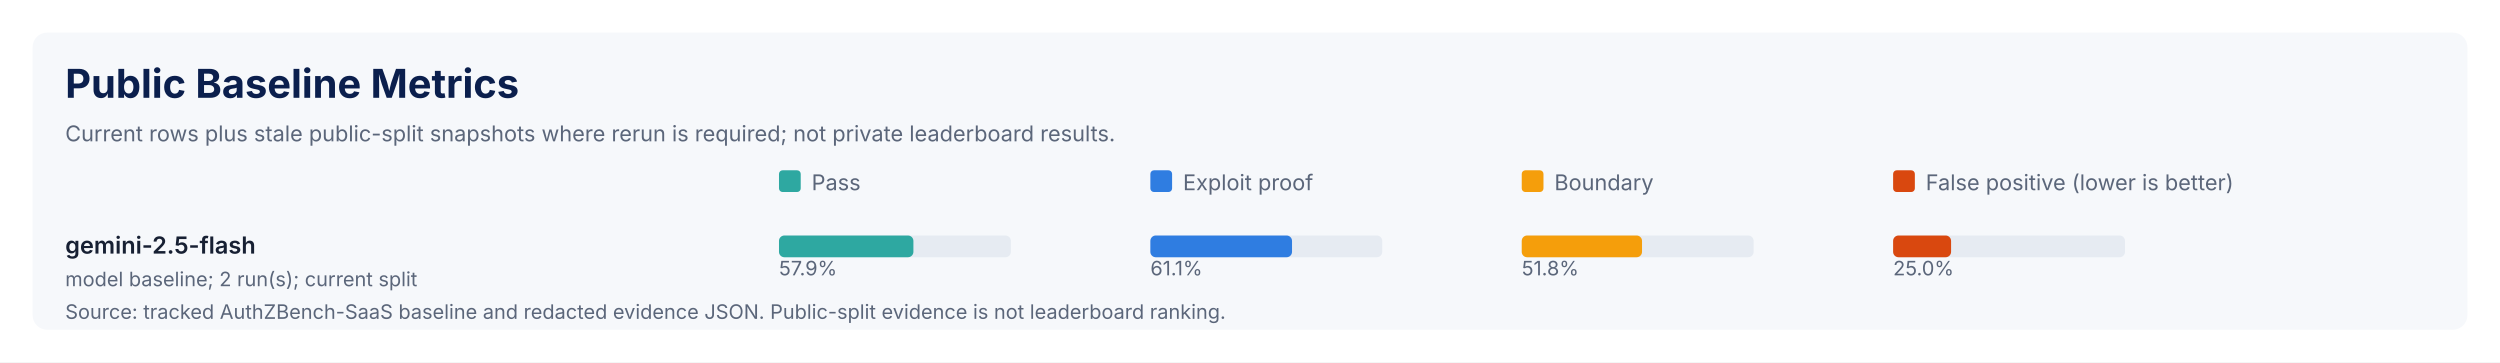
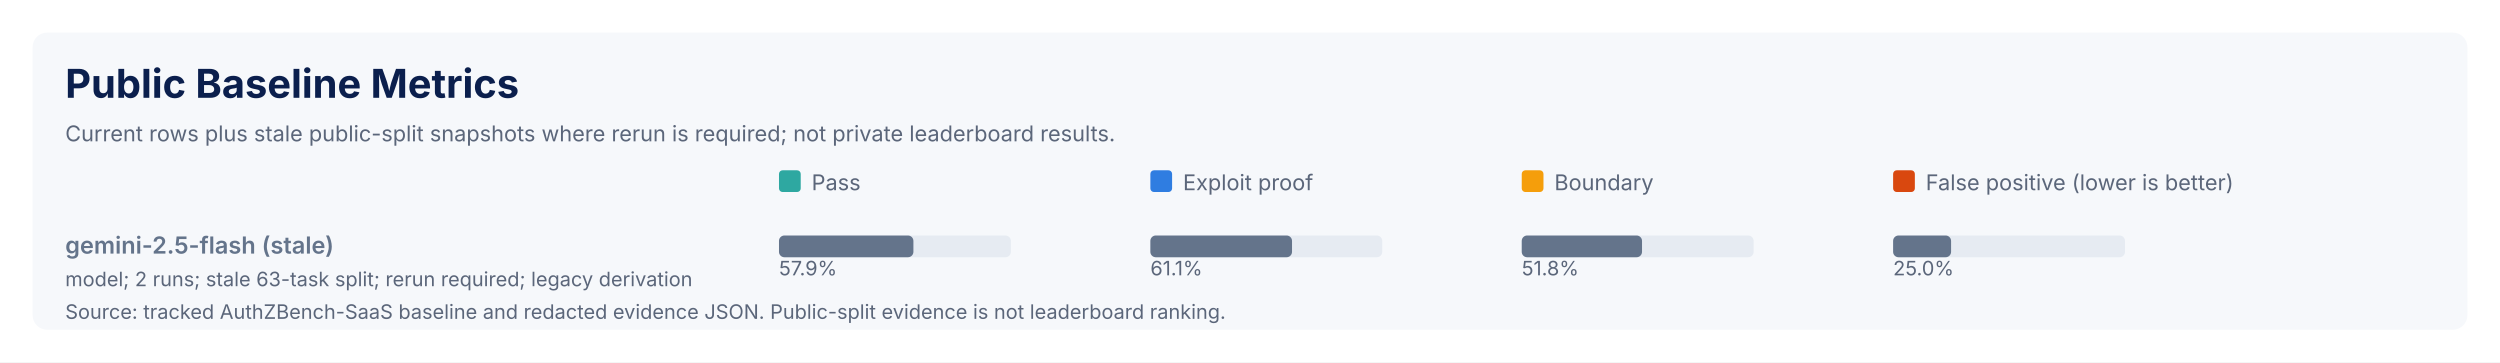
<svg xmlns="http://www.w3.org/2000/svg" width="1380" height="200" viewBox="0 0 1380 200" role="img" aria-labelledby="title desc">
  <rect x="0.0" y="0.0" width="1380.0" height="200.0" rx="0" fill="#ffffff" />
  <rect x="18.0" y="18.0" width="1344.0" height="164.0" rx="8" fill="#f6f8fb" />
  <text x="36.0" y="54.0" fill="#0b1f4d" font-family="Inter, Arial, sans-serif" font-size="22" font-weight="700">Public Baseline Metrics</text>
  <text x="36.0" y="78.0" fill="#5b667a" font-family="Inter, Arial, sans-serif" font-size="12" font-weight="400">Current rows plus stale public-split snapshots where rerun is required; not private leaderboard results.</text>
  <rect x="430.0" y="94.0" width="12.0" height="12.0" rx="2" fill="#2ea8a1" />
  <text x="448.0" y="105.0" fill="#5b667a" font-family="Inter, Arial, sans-serif" font-size="12" font-weight="400">Pass</text>
  <rect x="635.0" y="94.0" width="12.0" height="12.0" rx="2" fill="#2f7de1" />
  <text x="653.0" y="105.0" fill="#5b667a" font-family="Inter, Arial, sans-serif" font-size="12" font-weight="400">Exploit proof</text>
  <rect x="840.0" y="94.0" width="12.0" height="12.0" rx="2" fill="#f59e0b" />
  <text x="858.0" y="105.0" fill="#5b667a" font-family="Inter, Arial, sans-serif" font-size="12" font-weight="400">Boundary</text>
  <rect x="1045.0" y="94.0" width="12.0" height="12.0" rx="2" fill="#d9480f" />
  <text x="1063.0" y="105.0" fill="#5b667a" font-family="Inter, Arial, sans-serif" font-size="12" font-weight="400">False positive (lower is better)</text>
-   <text x="36.0" y="140.0" fill="#172033" font-family="Inter, Arial, sans-serif" font-size="13" font-weight="600">gemini-2.5-flash</text>
-   <text x="36.0" y="158.0" fill="#5b667a" font-family="Inter, Arial, sans-serif" font-size="11" font-weight="400">model baseline; 2 run(s); current split</text>
+   <text x="36.0" y="140.0" fill="#64748b" font-family="Inter, Arial, sans-serif" font-size="13" font-weight="600">gemini-2.5-flash (stale)</text>
+   <text x="36.0" y="158.0" fill="#5b667a" font-family="Inter, Arial, sans-serif" font-size="11" font-weight="400">model; 2 runs; stale 63-task split; rerun required; legacy derivation</text>
  <rect x="430.0" y="130.0" width="128.0" height="12.0" rx="3" fill="#e6ebf2" />
-   <rect x="430.0" y="130.0" width="74.2" height="12.0" rx="3" fill="#2ea8a1" />
+   <rect x="430.0" y="130.0" width="74.2" height="12.0" rx="3" fill="#64748b" />
  <text x="430.0" y="152.0" fill="#5b667a" font-family="Inter, Arial, sans-serif" font-size="11" font-weight="400">57.9%</text>
  <rect x="635.0" y="130.0" width="128.0" height="12.0" rx="3" fill="#e6ebf2" />
-   <rect x="635.0" y="130.0" width="78.2" height="12.0" rx="3" fill="#2f7de1" />
+   <rect x="635.0" y="130.0" width="78.2" height="12.0" rx="3" fill="#64748b" />
  <text x="635.0" y="152.0" fill="#5b667a" font-family="Inter, Arial, sans-serif" font-size="11" font-weight="400">61.1%</text>
  <rect x="840.0" y="130.0" width="128.0" height="12.0" rx="3" fill="#e6ebf2" />
-   <rect x="840.0" y="130.0" width="66.4" height="12.0" rx="3" fill="#f59e0b" />
+   <rect x="840.0" y="130.0" width="66.4" height="12.0" rx="3" fill="#64748b" />
  <text x="840.0" y="152.0" fill="#5b667a" font-family="Inter, Arial, sans-serif" font-size="11" font-weight="400">51.8%</text>
  <rect x="1045.0" y="130.0" width="128.0" height="12.0" rx="3" fill="#e6ebf2" />
-   <rect x="1045.0" y="130.0" width="32.0" height="12.0" rx="3" fill="#d9480f" />
+   <rect x="1045.0" y="130.0" width="32.0" height="12.0" rx="3" fill="#64748b" />
  <text x="1045.0" y="152.0" fill="#5b667a" font-family="Inter, Arial, sans-serif" font-size="11" font-weight="400">25.0%</text>
  <text x="36.0" y="176.0" fill="#5b667a" font-family="Inter, Arial, sans-serif" font-size="11" font-weight="400">Source: tracked AuthZBench-SaaS baseline and redacted evidence JSON. Public-split evidence is not leaderboard ranking.</text>
</svg>
